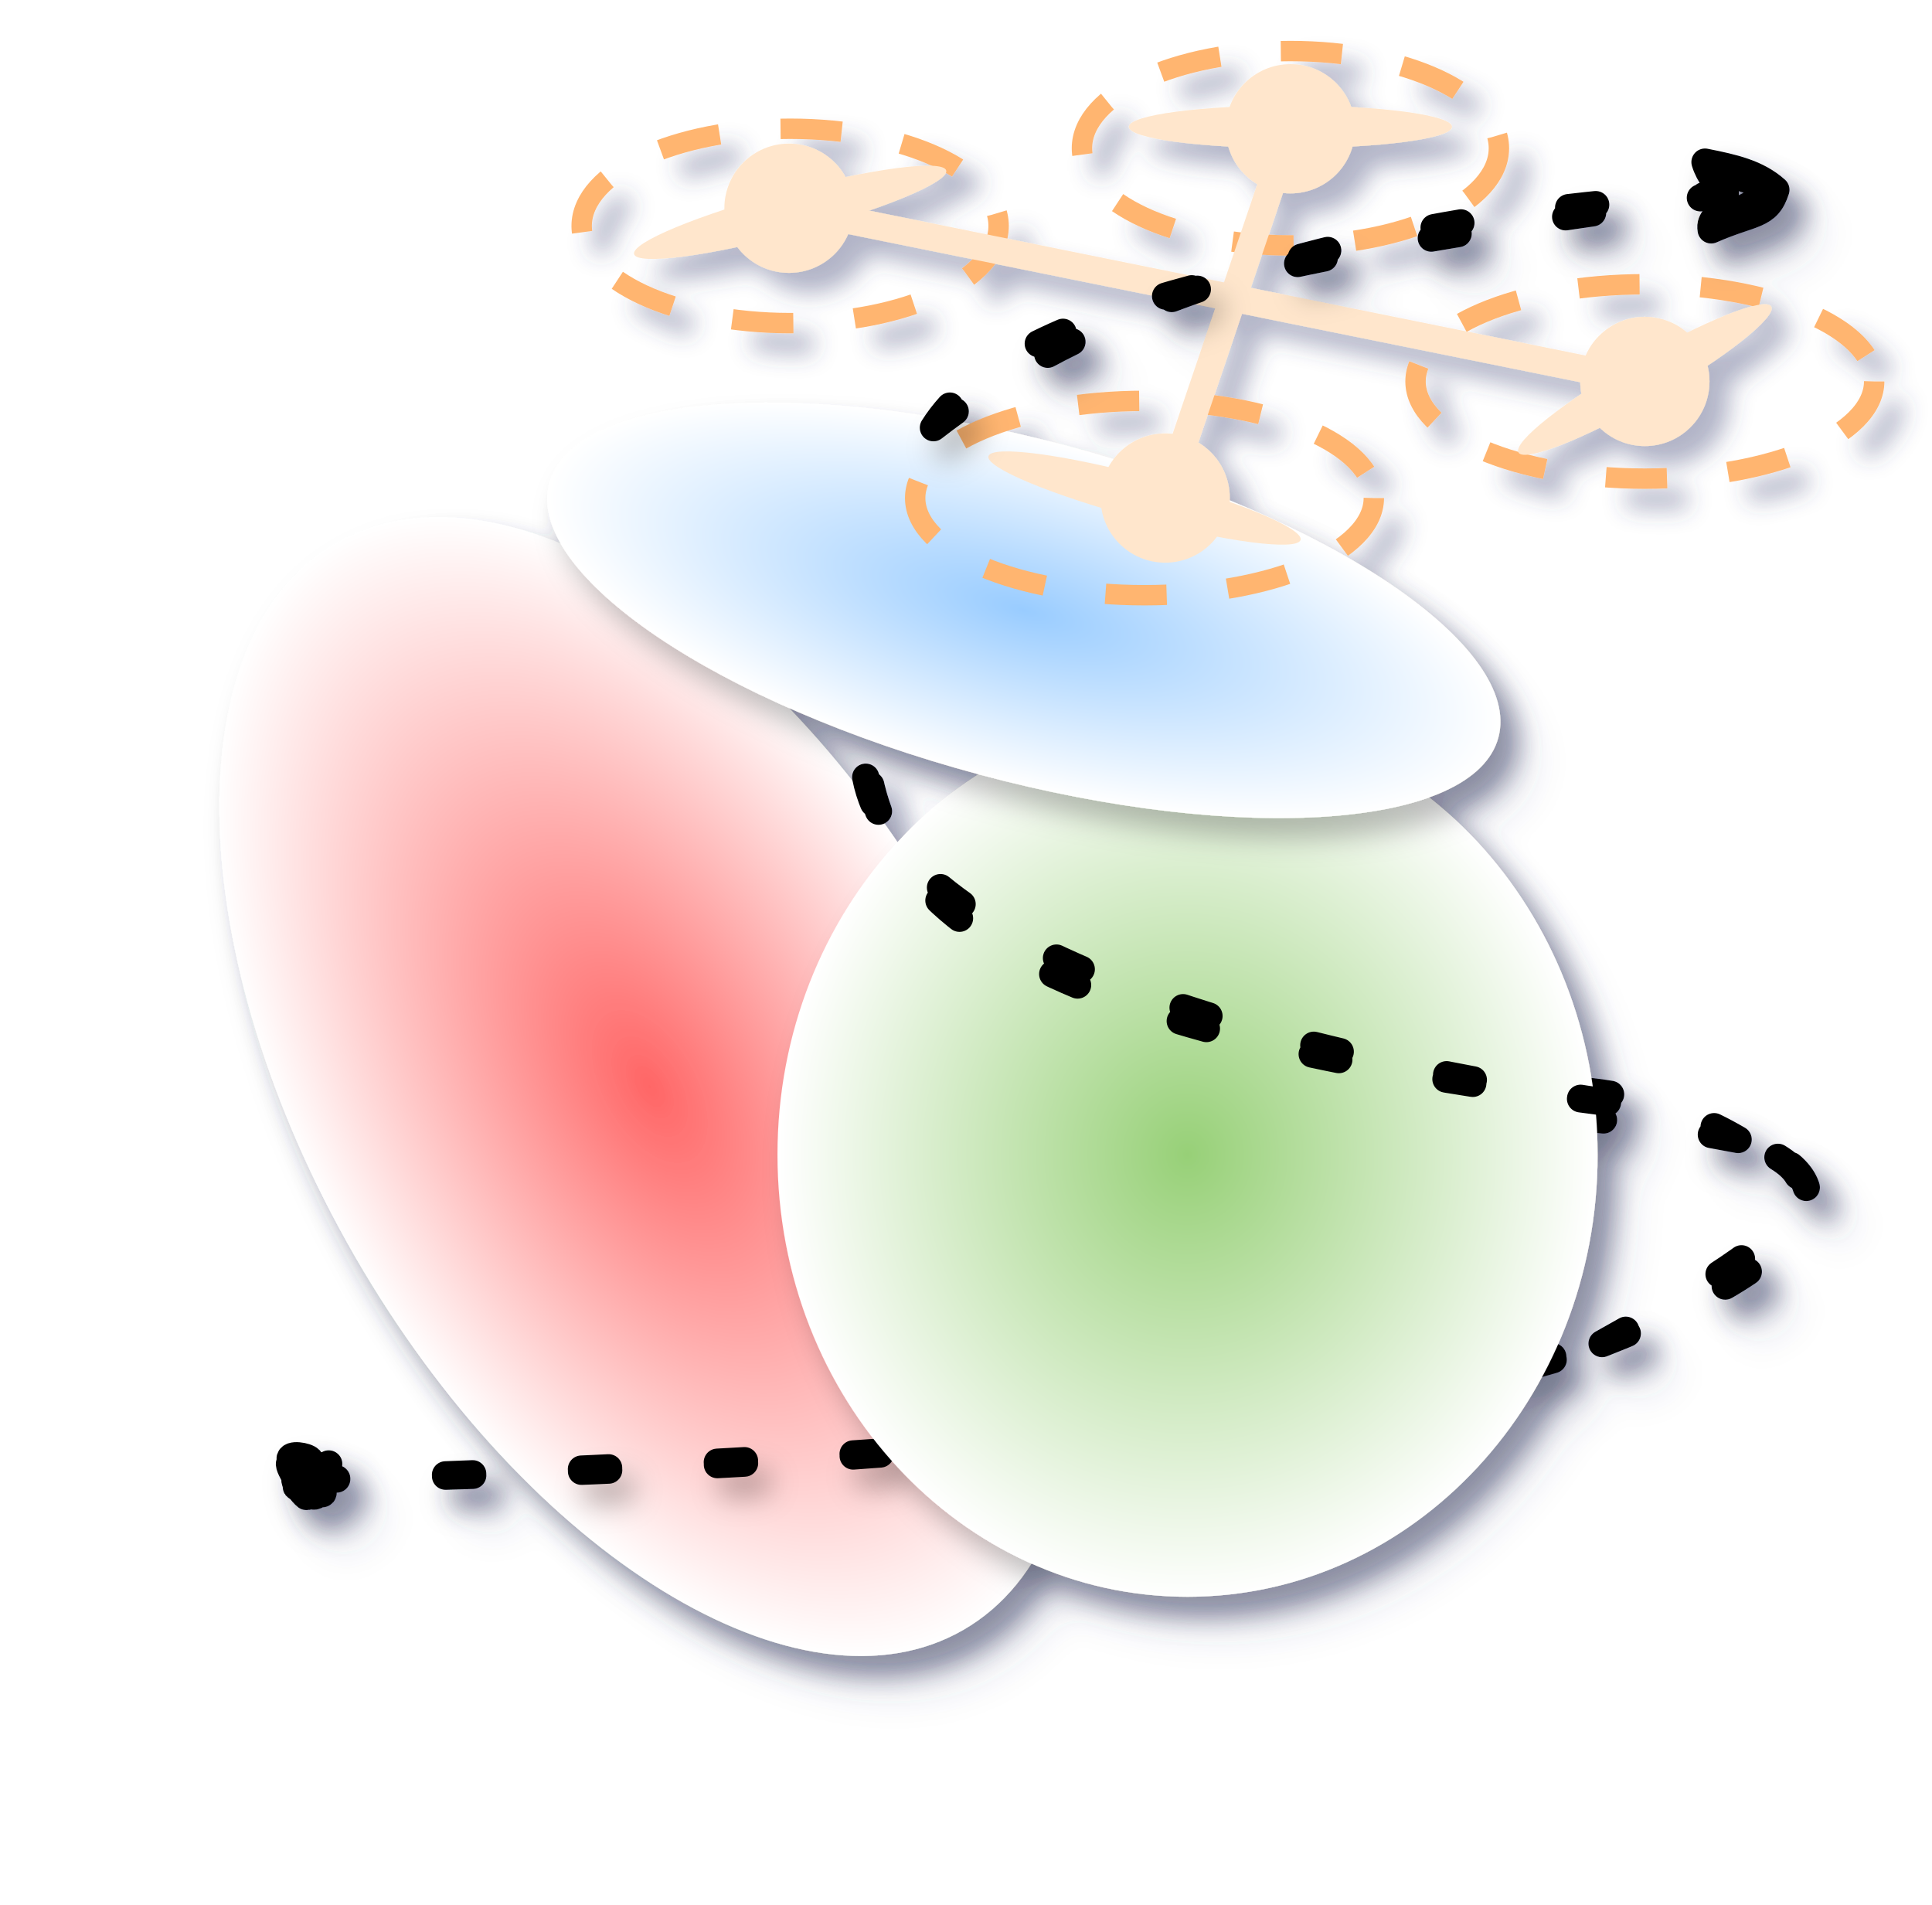
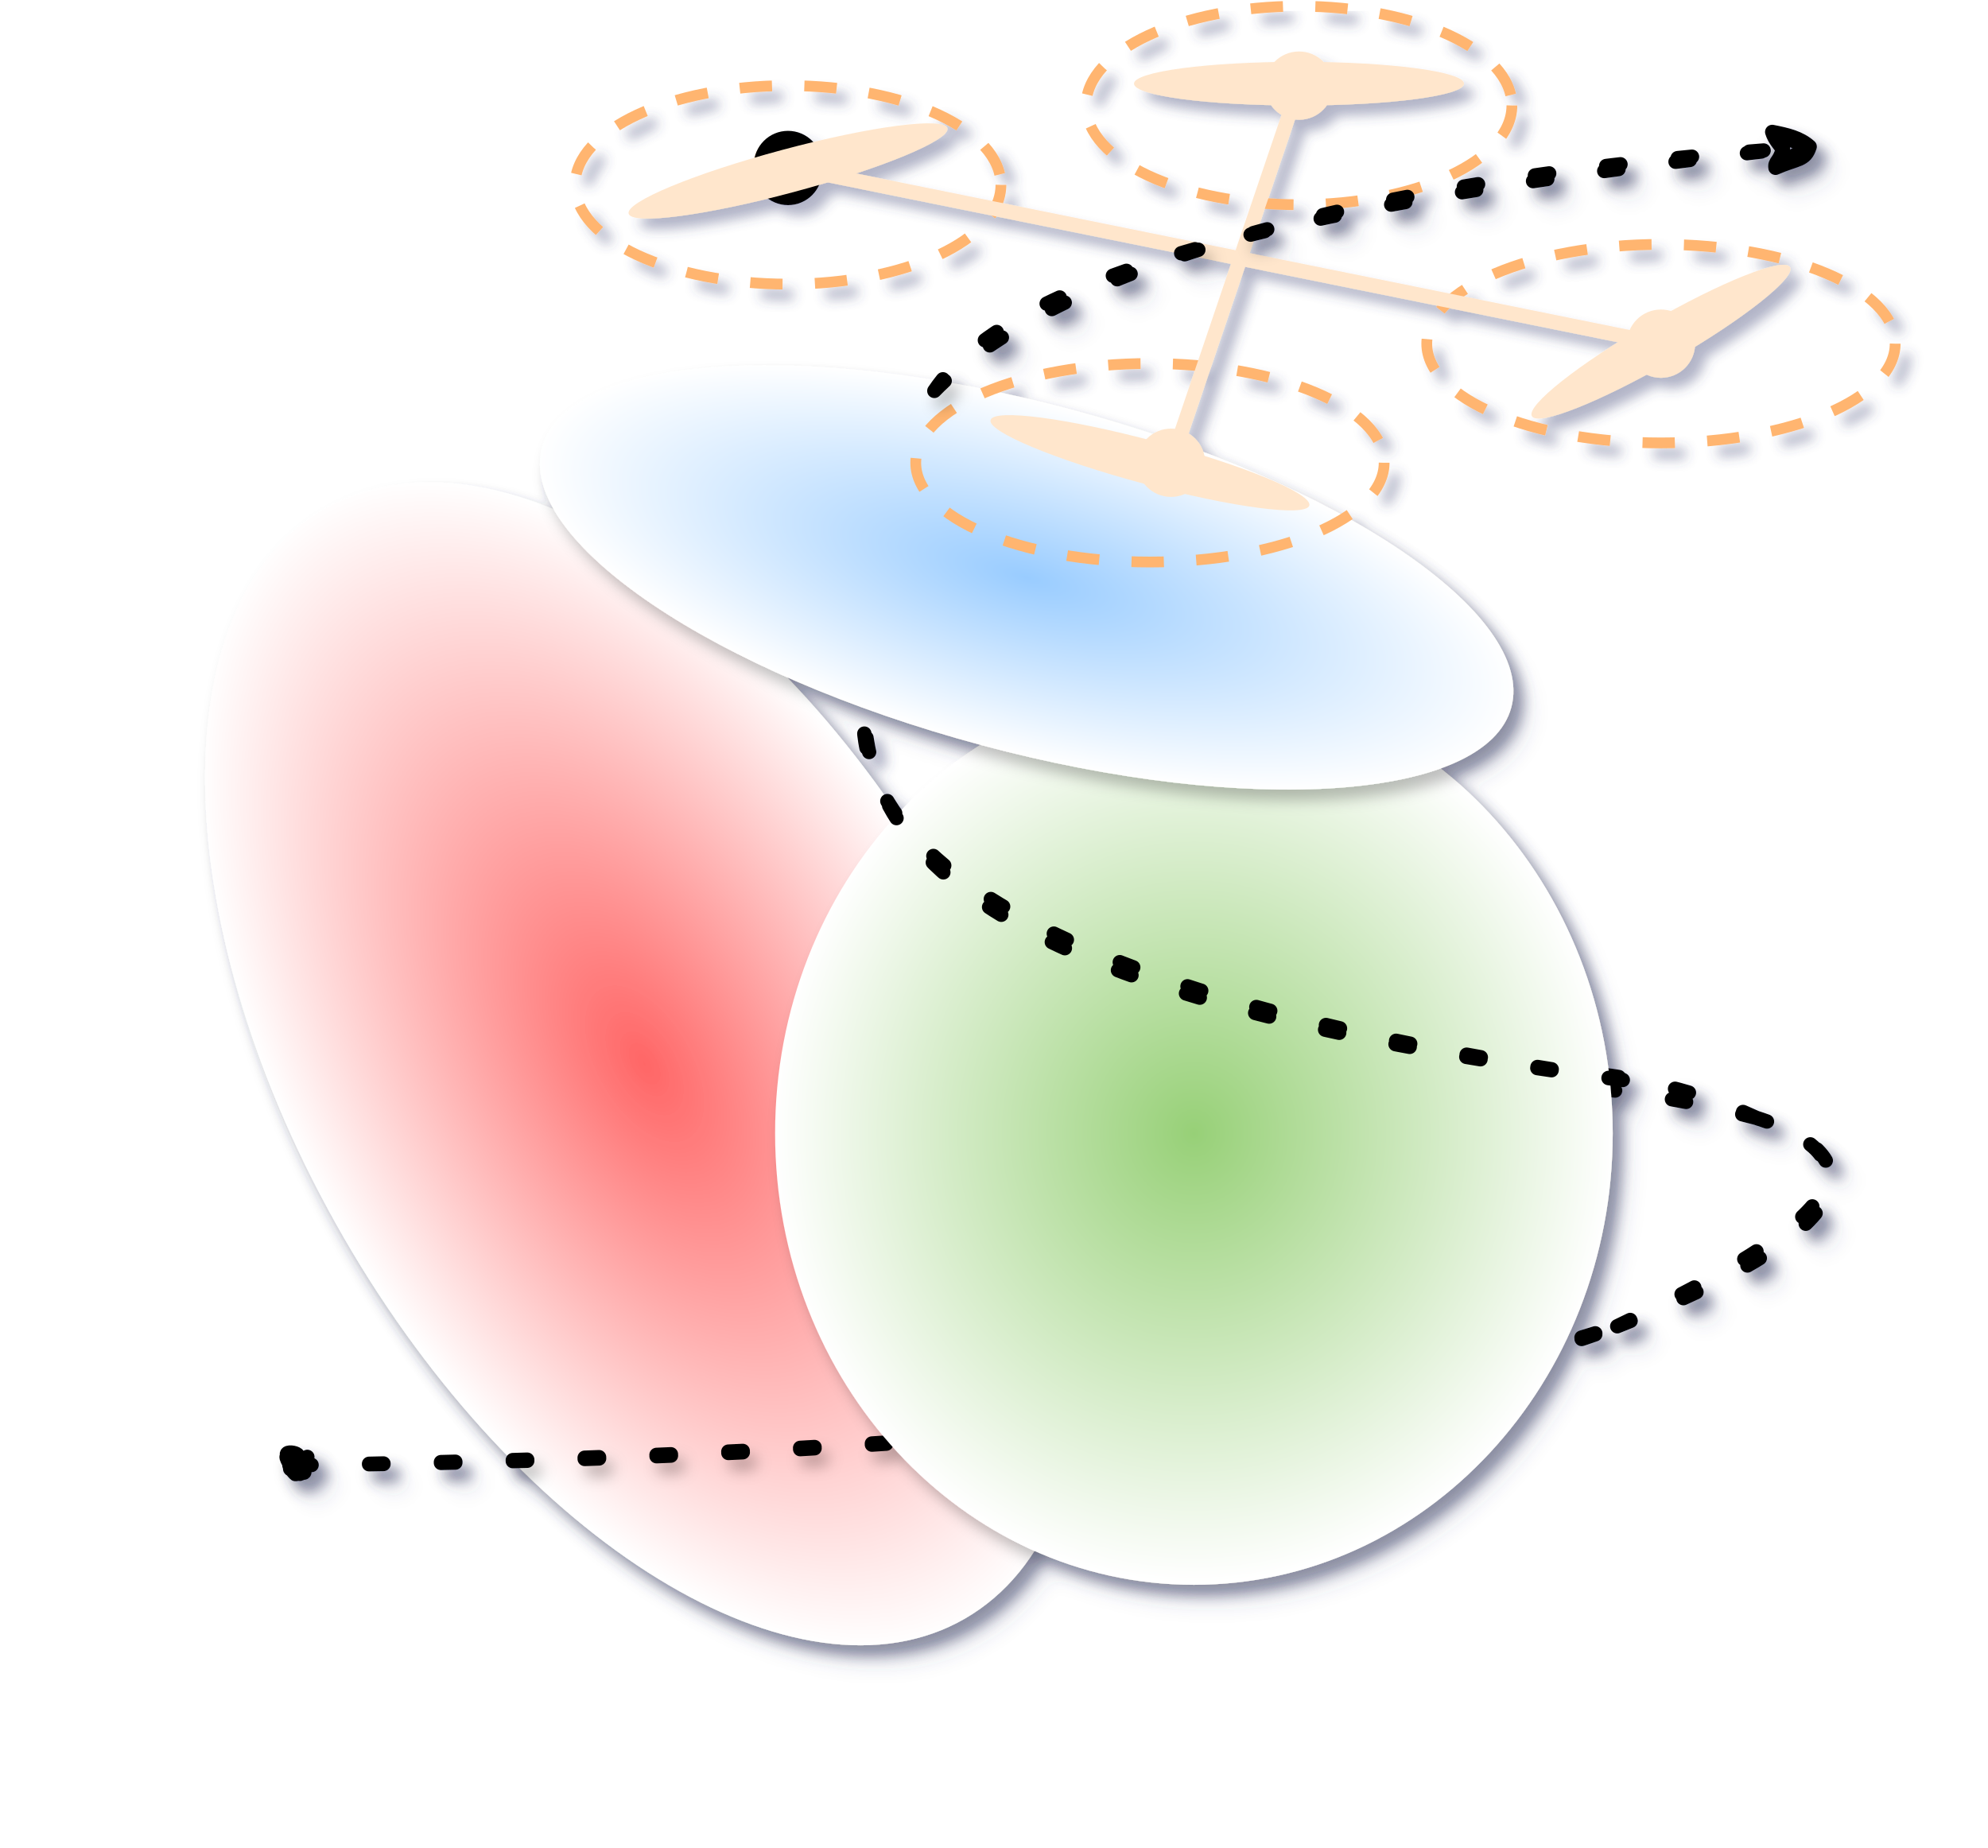
- <svg xmlns="http://www.w3.org/2000/svg" version="1.1" width="284" height="280" viewBox="-0.5 -0.5 284 280">
+ <svg xmlns="http://www.w3.org/2000/svg" version="1.1" width="553" height="514" viewBox="-0.5 -0.5 553 514">
  <defs>
    <radialGradient x1="0%" y1="0%" x2="0%" y2="0%" id="mx-gradient-ff6666-1-ffffff-1-r-0">
      <stop offset="0%" style="stop-color: rgb(255, 102, 102); stop-opacity: 1;" />
      <stop offset="100%" style="stop-color: rgb(255, 255, 255); stop-opacity: 1;" />
    </radialGradient>
    <radialGradient x1="0%" y1="0%" x2="0%" y2="0%" id="mx-gradient-97d077-1-ffffff-1-r-0">
      <stop offset="0%" style="stop-color: rgb(151, 208, 119); stop-opacity: 1;" />
      <stop offset="100%" style="stop-color: rgb(255, 255, 255); stop-opacity: 1;" />
    </radialGradient>
    <radialGradient x1="0%" y1="0%" x2="0%" y2="0%" id="mx-gradient-99ccff-1-ffffff-1-r-0">
      <stop offset="0%" style="stop-color: rgb(153, 204, 255); stop-opacity: 1;" />
      <stop offset="100%" style="stop-color: rgb(255, 255, 255); stop-opacity: 1;" />
    </radialGradient>
    <filter id="dropShadow">
      <feGaussianBlur in="SourceAlpha" stdDeviation="1.7" result="blur" />
      <feOffset in="blur" dx="3" dy="3" result="offsetBlur" />
      <feFlood flood-color="#3D4574" flood-opacity="0.4" result="offsetColor" />
      <feComposite in="offsetColor" in2="offsetBlur" operator="in" result="offsetBlur" />
      <feBlend in="SourceGraphic" in2="offsetBlur" />
    </filter>
  </defs>
  <g filter="url(#dropShadow)">
    <g data-cell-id="0">
      <g data-cell-id="1">
-         <g data-cell-id="1YbNKV7ilaDfTkEWuPSu-1">
-           <g style="filter: drop-shadow(rgba(0, 0, 0, 0.25) 2px 3px 2px);">
-             <ellipse cx="95" cy="159.22" rx="50" ry="92.22" fill="url(#mx-gradient-ff6666-1-ffffff-1-r-0)" stroke="none" transform="rotate(-30,95,159.22)" pointer-events="all" />
-           </g>
-         </g>
-         <g data-cell-id="1YbNKV7ilaDfTkEWuPSu-4">
-           <g style="filter: drop-shadow(rgba(0, 0, 0, 0.25) 2px 3px 2px);">
-             <path d="M 45 217 Q 185 217 235 197 Q 285 177 255 167 Q 225 157 190 162 Q 155 167 145 162 Q 135 157 173.26 164.65" fill="none" stroke="none" pointer-events="stroke" />
-             <ellipse cx="45" cy="217" rx="0" ry="0" fill="none" stroke="none" pointer-events="all" />
-             <path d="M 180.61 166.12 L 169.83 169.06 L 173.26 164.65 L 171.79 159.26 Z" fill="none" stroke="none" pointer-events="all" />
-             <path d="M 45 217 C 138.56 213.99 205.62 207.98 235 197 M 45 217 C 139.88 215.08 197.19 207.53 235 197 M 235 197 C 265.48 180 272.27 173.03 255 167 M 235 197 C 268.28 184.01 272.78 172.55 255 167 M 255 167 C 235.67 163.23 217.07 162.59 190 162 M 255 167 C 236 155.9 215.78 159.56 190 162 M 190 162 C 163.39 168.82 155.42 169.01 145 162 M 190 162 C 170.14 164.98 153.65 163.15 145 162 M 145 162 C 135.54 157.6 151.52 156.47 173.26 164.65 M 145 162 C 137.56 157.24 148.05 159.96 173.26 164.65" fill="none" stroke="rgb(0, 0, 0)" stroke-width="4" stroke-linejoin="round" stroke-linecap="round" stroke-miterlimit="10" stroke-dasharray="4 16" pointer-events="stroke" />
-             <path d="M 43.1 215.72 C 43.1 215.72 43.1 215.72 43.1 215.72 M 43.1 215.72 C 43.1 215.72 43.1 215.72 43.1 215.72" fill="none" stroke="rgb(0, 0, 0)" stroke-width="2" stroke-linejoin="round" stroke-linecap="round" stroke-miterlimit="10" pointer-events="all" />
-             <path d="M 43.78 215.57 C 43.61 215.67 43.02 215.4 43.17 215.64 C 43.32 215.87 44.35 216.91 44.68 216.98 C 45.01 217.04 45.18 215.97 45.15 216.03 C 45.12 216.09 44.3 216.86 44.52 217.34 C 44.73 217.81 46.04 218.85 46.45 218.87 C 46.85 218.88 47.53 217.57 46.96 217.44 C 46.4 217.3 43.34 218.41 43.07 218.07 C 42.81 217.72 44.77 215.22 45.39 215.36 C 46 215.5 46.5 218.35 46.74 218.88 C 46.98 219.4 47.15 218.68 46.84 218.51 M 47.82 214.69 C 48.09 214.67 44.94 215.64 44.5 216.07 C 44.06 216.5 45.1 217.6 45.19 217.27 C 45.29 216.93 45.56 214.61 45.05 214.06 C 44.54 213.52 42.06 213.12 42.14 214.01 C 42.22 214.9 44.66 219.03 45.54 219.39 C 46.41 219.75 47.81 216.58 47.37 216.15 C 46.94 215.72 43.37 216.26 42.91 216.81 C 42.44 217.36 44.72 219.82 44.58 219.45 C 44.44 219.08 41.77 215.14 42.07 214.6 C 42.38 214.06 46.09 216.21 46.4 216.21" fill="none" stroke="rgb(0, 0, 0)" stroke-width="4" stroke-linejoin="round" stroke-linecap="round" stroke-miterlimit="10" pointer-events="all" />
-             <path d="M 171.77 159.29 C 171.77 159.29 171.77 159.29 171.77 159.29 M 171.77 159.29 C 171.77 159.29 171.77 159.29 171.77 159.29" fill="none" stroke="rgb(0, 0, 0)" stroke-width="2" stroke-linejoin="round" stroke-linecap="round" stroke-miterlimit="10" pointer-events="all" />
-             <path d="M 180.61 166.12 C 175.96 167.98 173.04 165.96 169.83 169.06 M 180.61 166.12 C 177.23 166.45 175.4 167.41 169.83 169.06 M 169.83 169.06 C 171.52 168.98 172.67 167.07 173.26 164.65 M 169.83 169.06 C 170.02 168.64 171.7 167.76 173.26 164.65 M 173.26 164.65 C 172.19 161.86 171.87 161.67 171.79 159.26 M 173.26 164.65 C 172.99 163.49 172.63 161.69 171.79 159.26 M 171.79 159.26 C 175.24 162.4 174.63 160.48 180.61 166.12 M 171.79 159.26 C 173.27 160.24 177.47 162.85 180.61 166.12" fill="none" stroke="rgb(0, 0, 0)" stroke-width="4" stroke-linejoin="round" stroke-linecap="round" stroke-miterlimit="10" pointer-events="all" />
-           </g>
-         </g>
-         <g data-cell-id="1YbNKV7ilaDfTkEWuPSu-3">
-           <g style="filter: drop-shadow(rgba(0, 0, 0, 0.25) 2px 3px 2px);">
-             <ellipse cx="174.07" cy="169.22" rx="65" ry="60.28" fill="url(#mx-gradient-97d077-1-ffffff-1-r-0)" stroke="none" transform="rotate(90,174.07,169.22)" pointer-events="all" />
-           </g>
-         </g>
-         <g data-cell-id="1YbNKV7ilaDfTkEWuPSu-2">
-           <g style="filter: drop-shadow(rgba(0, 0, 0, 0.25) 2px 3px 2px);">
-             <ellipse cx="150" cy="89.22" rx="25" ry="72.22" fill="url(#mx-gradient-99ccff-1-ffffff-1-r-0)" stroke="none" transform="rotate(-75,150,89.22)" pointer-events="all" />
-           </g>
-         </g>
-         <g data-cell-id="1YbNKV7ilaDfTkEWuPSu-28">
-           <g>
-             <path d="M 235.8 161.55 Q 125 147 126.6 107.33" fill="none" stroke="none" pointer-events="stroke" />
-             <path d="M 235.8 161.55 C 160.92 150.31 123.35 130.53 126.6 107.33 M 235.8 161.55 C 159.67 151.82 127.13 137.27 126.6 107.33" fill="none" stroke="rgb(0, 0, 0)" stroke-width="4" stroke-linejoin="round" stroke-linecap="round" stroke-miterlimit="10" stroke-dasharray="4 16" pointer-events="stroke" />
-           </g>
-         </g>
-         <g data-cell-id="1YbNKV7ilaDfTkEWuPSu-27">
+         <g data-cell-id="1YbNKV7ilaDfTkEWuPSu-30">
          <g />
-           <g data-cell-id="1YbNKV7ilaDfTkEWuPSu-13">
-             <g>
-               <ellipse cx="115.65" cy="32.71" rx="30.645" ry="14.286" fill="none" stroke="#ffb570" stroke-width="3" stroke-dasharray="9 9" pointer-events="all" />
+           <g data-cell-id="1YbNKV7ilaDfTkEWuPSu-1">
+             <g style="filter: drop-shadow(rgba(0, 0, 0, 0.25) 2px 3px 2px);">
+               <ellipse cx="178.8" cy="295.41" rx="96.632" ry="178.227" fill="url(#mx-gradient-ff6666-1-ffffff-1-r-0)" stroke="none" transform="rotate(-30,178.8,295.41)" pointer-events="all" />
            </g>
          </g>
-           <g data-cell-id="1YbNKV7ilaDfTkEWuPSu-14">
-             <g>
-               <ellipse cx="189.19" cy="21.29" rx="30.645" ry="14.286" fill="none" stroke="#ffb570" stroke-width="3" stroke-dasharray="9 9" pointer-events="all" />
+           <g data-cell-id="1YbNKV7ilaDfTkEWuPSu-4">
+             <g style="filter: drop-shadow(rgba(0, 0, 0, 0.25) 2px 3px 2px);">
+               <path d="M 82.17 407.08 Q 352.74 407.08 449.37 368.43 Q 546 329.78 488.02 310.45 Q 430.04 291.12 362.4 300.79 Q 294.76 310.45 275.43 300.79 Q 256.1 291.12 341 308.1" fill="none" stroke="none" pointer-events="stroke" />
+               <ellipse cx="82.17" cy="407.08" rx="0" ry="0" fill="none" stroke="none" pointer-events="all" />
+               <path d="M 348.35 309.57 L 337.56 312.52 L 341 308.1 L 339.53 302.71 Z" fill="none" stroke="none" pointer-events="all" />
+               <path d="M 82.17 407.08 C 262.78 404.07 388.91 391.84 449.37 368.43 M 82.17 407.08 C 264.09 405.16 380.47 391.39 449.37 368.43 M 449.37 368.43 C 510.94 339 523.95 322.7 488.02 310.45 M 449.37 368.43 C 513.73 343.01 524.45 322.22 488.02 310.45 M 488.02 310.45 C 450.04 300.46 411.23 298.27 362.4 300.79 M 488.02 310.45 C 450.37 293.13 409.94 295.23 362.4 300.79 M 362.4 300.79 C 314.03 310.71 292.07 310.9 275.43 300.79 M 362.4 300.79 C 320.78 306.88 290.3 305.05 275.43 300.79 M 275.43 300.79 C 259.75 293.28 288.17 293.7 341 308.1 M 275.43 300.79 C 261.77 292.92 284.7 297.19 341 308.1" fill="none" stroke="rgb(0, 0, 0)" stroke-width="4" stroke-linejoin="round" stroke-linecap="round" stroke-miterlimit="10" stroke-dasharray="4 16" pointer-events="stroke" />
+               <path d="M 80.42 405.62 C 80.42 405.62 80.42 405.62 80.42 405.62 M 80.42 405.62 C 80.42 405.62 80.42 405.62 80.42 405.62" fill="none" stroke="rgb(0, 0, 0)" stroke-width="2" stroke-linejoin="round" stroke-linecap="round" stroke-miterlimit="10" pointer-events="all" />
+               <path d="M 80.95 405.66 C 80.78 405.75 80.19 405.49 80.34 405.72 C 80.49 405.95 81.52 406.99 81.85 407.06 C 82.18 407.12 82.35 406.06 82.32 406.12 C 82.29 406.18 81.47 406.95 81.68 407.42 C 81.9 407.89 83.21 408.93 83.61 408.95 C 84.02 408.96 84.69 407.65 84.13 407.52 C 83.57 407.38 80.5 408.49 80.24 408.15 C 79.98 407.8 81.94 405.31 82.55 405.44 C 83.17 405.58 83.67 408.43 83.91 408.96 C 84.15 409.49 84.32 408.76 84 408.59 M 84.99 404.78 C 85.26 404.75 82.1 405.72 81.67 406.15 C 81.23 406.58 82.27 407.69 82.36 407.35 C 82.45 407.02 82.73 404.69 82.22 404.14 C 81.71 403.6 79.23 403.2 79.31 404.09 C 79.39 404.98 81.83 409.12 82.7 409.47 C 83.58 409.83 84.98 406.66 84.54 406.23 C 84.1 405.8 80.54 406.34 80.07 406.89 C 79.61 407.44 81.88 409.9 81.74 409.53 C 81.61 409.16 78.94 405.22 79.24 404.68 C 79.55 404.14 83.26 406.29 83.57 406.29" fill="none" stroke="rgb(0, 0, 0)" stroke-width="4" stroke-linejoin="round" stroke-linecap="round" stroke-miterlimit="10" pointer-events="all" />
+               <path d="M 339.75 302.45 C 339.75 302.45 339.75 302.45 339.75 302.45 M 339.75 302.45 C 339.75 302.45 339.75 302.45 339.75 302.45" fill="none" stroke="rgb(0, 0, 0)" stroke-width="2" stroke-linejoin="round" stroke-linecap="round" stroke-miterlimit="10" pointer-events="all" />
+               <path d="M 348.35 309.57 C 343.69 311.44 340.77 309.41 337.56 312.52 M 348.35 309.57 C 344.97 309.9 343.14 310.87 337.56 312.52 M 337.56 312.52 C 339.26 312.44 340.41 310.53 341 308.1 M 337.56 312.52 C 337.75 312.09 339.44 311.22 341 308.1 M 341 308.1 C 339.93 305.31 339.61 305.12 339.53 302.71 M 341 308.1 C 340.73 306.94 340.37 305.14 339.53 302.71 M 339.53 302.71 C 342.98 305.85 342.37 303.93 348.35 309.57 M 339.53 302.71 C 341.01 303.69 345.21 306.3 348.35 309.57" fill="none" stroke="rgb(0, 0, 0)" stroke-width="4" stroke-linejoin="round" stroke-linecap="round" stroke-miterlimit="10" pointer-events="all" />
            </g>
          </g>
-           <g data-cell-id="1YbNKV7ilaDfTkEWuPSu-15">
-             <g>
-               <ellipse cx="167.74" cy="72.71" rx="33.71" ry="14.286" fill="none" stroke="#ffb570" stroke-width="3" stroke-dasharray="9 9" pointer-events="all" />
+           <g data-cell-id="1YbNKV7ilaDfTkEWuPSu-3">
+             <g style="filter: drop-shadow(rgba(0, 0, 0, 0.25) 2px 3px 2px);">
+               <ellipse cx="331.61" cy="314.74" rx="125.621" ry="116.499" fill="url(#mx-gradient-97d077-1-ffffff-1-r-0)" stroke="none" transform="rotate(90,331.61,314.74)" pointer-events="all" />
            </g>
          </g>
-           <g data-cell-id="1YbNKV7ilaDfTkEWuPSu-17">
-             <g>
-               <ellipse cx="241.29" cy="55.57" rx="33.71" ry="14.286" fill="none" stroke="#ffb570" stroke-width="3" stroke-dasharray="9 9" pointer-events="all" />
+           <g data-cell-id="1YbNKV7ilaDfTkEWuPSu-2">
+             <g style="filter: drop-shadow(rgba(0, 0, 0, 0.25) 2px 3px 2px);">
+               <ellipse cx="285.09" cy="160.13" rx="48.316" ry="139.575" fill="url(#mx-gradient-99ccff-1-ffffff-1-r-0)" stroke="none" transform="rotate(-75,285.09,160.13)" pointer-events="all" />
            </g>
          </g>
-           <g data-cell-id="1YbNKV7ilaDfTkEWuPSu-18">
+           <g data-cell-id="1YbNKV7ilaDfTkEWuPSu-28">
            <g>
-               <path d="M 186.78 25.53 L 173.19 65.61" fill="none" stroke="#ffe6cc" stroke-width="4" stroke-miterlimit="10" pointer-events="stroke" />
-               <ellipse cx="189.19" cy="18.43" rx="7.5" ry="7.5" fill="#ffe6cc" stroke="#ffe6cc" stroke-width="4" pointer-events="all" />
-               <ellipse cx="170.78" cy="72.71" rx="7.5" ry="7.5" fill="#ffe6cc" stroke="#ffe6cc" stroke-width="4" pointer-events="all" />
+               <path d="M 450.91 299.92 Q 236.78 271.8 239.88 195.13" fill="none" stroke="none" pointer-events="stroke" />
+               <path d="M 450.91 299.92 C 307.15 279.63 235.63 243 239.88 195.13 M 450.91 299.92 C 305.89 281.14 239.41 249.74 239.88 195.13" fill="none" stroke="rgb(0, 0, 0)" stroke-width="4" stroke-linejoin="round" stroke-linecap="round" stroke-miterlimit="10" stroke-dasharray="4 16" pointer-events="stroke" />
            </g>
          </g>
-           <g data-cell-id="1YbNKV7ilaDfTkEWuPSu-19">
-             <g>
-               <path d="M 122.83 31.6 L 233.94 54.08" fill="none" stroke="#ffe6cc" stroke-width="4" stroke-miterlimit="10" pointer-events="stroke" />
-               <ellipse cx="115.48" cy="30.11" rx="7.5" ry="7.5" fill="#ffe6cc" stroke="#ffe6cc" stroke-width="4" pointer-events="all" />
-               <ellipse cx="241.29" cy="55.57" rx="7.5" ry="7.5" fill="#ffe6cc" stroke="#ffe6cc" stroke-width="4" pointer-events="all" />
+           <g data-cell-id="1YbNKV7ilaDfTkEWuPSu-27">
+             <g />
+             <g data-cell-id="1YbNKV7ilaDfTkEWuPSu-13">
+               <g>
+                 <ellipse cx="218.7" cy="50.93" rx="59.226" ry="27.609" fill="none" stroke="#ffb570" stroke-width="3" stroke-dasharray="9 9" pointer-events="all" />
+               </g>
+             </g>
+             <g data-cell-id="1YbNKV7ilaDfTkEWuPSu-14">
+               <g>
+                 <ellipse cx="360.84" cy="28.84" rx="59.226" ry="27.609" fill="none" stroke="#ffb570" stroke-width="3" stroke-dasharray="9 9" pointer-events="all" />
+               </g>
+             </g>
+             <g data-cell-id="1YbNKV7ilaDfTkEWuPSu-15">
+               <g>
+                 <ellipse cx="319.38" cy="128.23" rx="65.149" ry="27.609" fill="none" stroke="#ffb570" stroke-width="3" stroke-dasharray="9 9" pointer-events="all" />
+               </g>
+             </g>
+             <g data-cell-id="1YbNKV7ilaDfTkEWuPSu-17">
+               <g>
+                 <ellipse cx="461.53" cy="95.1" rx="65.149" ry="27.609" fill="none" stroke="#ffb570" stroke-width="3" stroke-dasharray="9 9" pointer-events="all" />
+               </g>
+             </g>
+             <g data-cell-id="1YbNKV7ilaDfTkEWuPSu-18">
+               <g>
+                 <path d="M 358.43 30.42 L 327.66 121.13" fill="none" stroke="#ffe6cc" stroke-width="4" stroke-miterlimit="10" pointer-events="stroke" />
+                 <ellipse cx="360.84" cy="23.32" rx="7.5" ry="7.5" fill="#ffe6cc" stroke="#ffe6cc" stroke-width="4" pointer-events="all" />
+                 <ellipse cx="325.25" cy="128.23" rx="7.5" ry="7.5" fill="#ffe6cc" stroke="#ffe6cc" stroke-width="4" pointer-events="all" />
+               </g>
+             </g>
+             <g data-cell-id="1YbNKV7ilaDfTkEWuPSu-19">
+               <g>
+                 <path d="M 225.74 47.38 L 454.17 93.61" fill="none" stroke="#ffe6cc" stroke-width="4" stroke-miterlimit="10" pointer-events="stroke" />
+                 <ellipse cx="218.38" cy="45.89" rx="7.5" ry="7.5" fill="#ffe6cc" stroke="#ffe6cc" stroke-width="4" pointer-events="all" />
+                 <ellipse cx="461.53" cy="95.1" rx="7.5" ry="7.5" fill="#ffe6cc" stroke="#ffe6cc" stroke-width="4" pointer-events="all" />
+               </g>
+             </g>
+             <g data-cell-id="1YbNKV7ilaDfTkEWuPSu-20">
+               <g>
+                 <ellipse cx="319.38" cy="128.23" rx="45.9" ry="6.074" fill="#ffe6cc" stroke="none" transform="rotate(15,319.38,128.23)" pointer-events="all" />
+               </g>
+             </g>
+             <g data-cell-id="1YbNKV7ilaDfTkEWuPSu-21">
+               <g>
+                 <ellipse cx="461.53" cy="94.55" rx="41.458" ry="6.074" fill="#ffe6cc" stroke="none" transform="rotate(-30,461.53,94.55)" pointer-events="all" />
+               </g>
+             </g>
+             <g data-cell-id="1YbNKV7ilaDfTkEWuPSu-24">
+               <g>
+                 <ellipse cx="360.84" cy="22.77" rx="45.9" ry="6.074" fill="#ffe6cc" stroke="none" pointer-events="all" />
+               </g>
+             </g>
+             <g data-cell-id="1YbNKV7ilaDfTkEWuPSu-26">
+               <g>
+                 <path d="M 218.7 52.9 L 218.7 54.56" fill="none" stroke="rgb(0, 0, 0)" stroke-width="4" stroke-miterlimit="10" pointer-events="stroke" />
+                 <ellipse cx="218.7" cy="45.4" rx="7.5" ry="7.5" fill="rgb(0, 0, 0)" stroke="rgb(0, 0, 0)" stroke-width="4" pointer-events="all" />
+                 <ellipse cx="218.7" cy="47.06" rx="7.5" ry="7.5" fill="rgb(0, 0, 0)" stroke="rgb(0, 0, 0)" stroke-width="4" pointer-events="all" />
+               </g>
+             </g>
+             <g data-cell-id="1YbNKV7ilaDfTkEWuPSu-25">
+               <g>
+                 <ellipse cx="218.7" cy="47.06" rx="45.9" ry="6.074" fill="#ffe6cc" stroke="none" transform="rotate(-15,218.7,47.06)" pointer-events="all" />
+               </g>
            </g>
          </g>
-           <g data-cell-id="1YbNKV7ilaDfTkEWuPSu-20">
-             <g>
-               <ellipse cx="167.74" cy="72.71" rx="23.75" ry="3.143" fill="#ffe6cc" stroke="none" transform="rotate(15,167.74,72.71)" pointer-events="all" />
+           <g data-cell-id="1YbNKV7ilaDfTkEWuPSu-29">
+             <g style="filter: drop-shadow(rgba(0, 0, 0, 0.25) 2px 3px 2px);">
+               <path d="M 259.41 108.23 Q 294.76 59.21 495.42 40.97" fill="none" stroke="none" pointer-events="stroke" />
+               <path d="M 502.89 40.29 L 493.39 46.17 L 495.42 40.97 L 492.48 36.21 Z" fill="none" stroke="none" pointer-events="all" />
+               <path d="M 259.41 108.23 C 281.97 74.69 364.27 55.6 495.42 40.97 M 259.41 108.23 C 287.53 79.38 361.32 50.74 495.42 40.97" fill="none" stroke="rgb(0, 0, 0)" stroke-width="4" stroke-linejoin="round" stroke-linecap="round" stroke-miterlimit="10" stroke-dasharray="4 16" pointer-events="stroke" />
+               <path d="M 492.39 36.31 C 492.39 36.31 492.39 36.31 492.39 36.31 M 492.39 36.31 C 492.39 36.31 492.39 36.31 492.39 36.31" fill="none" stroke="rgb(0, 0, 0)" stroke-width="2" stroke-linejoin="round" stroke-linecap="round" stroke-miterlimit="10" pointer-events="all" />
+               <path d="M 502.89 40.29 C 501.63 44.24 499.51 43.49 493.39 46.17 M 502.89 40.29 C 501.43 41.84 497.82 42.4 493.39 46.17 M 493.39 46.17 C 493.1 44.42 494.53 44.54 495.42 40.97 M 493.39 46.17 C 494.15 45.05 494.66 44.12 495.42 40.97 M 495.42 40.97 C 495.65 39.37 494.41 39.44 492.48 36.21 M 495.42 40.97 C 494.35 39.5 493.1 38.25 492.48 36.21 M 492.48 36.21 C 495.92 38.34 496.51 37.81 502.89 40.29 M 492.48 36.21 C 496.69 37.05 500.11 37.82 502.89 40.29" fill="none" stroke="rgb(0, 0, 0)" stroke-width="4" stroke-linejoin="round" stroke-linecap="round" stroke-miterlimit="10" pointer-events="all" />
            </g>
-           </g>
-           <g data-cell-id="1YbNKV7ilaDfTkEWuPSu-21">
-             <g>
-               <ellipse cx="241.29" cy="55.29" rx="21.452" ry="3.143" fill="#ffe6cc" stroke="none" transform="rotate(-30,241.29,55.29)" pointer-events="all" />
-             </g>
-           </g>
-           <g data-cell-id="1YbNKV7ilaDfTkEWuPSu-24">
-             <g>
-               <ellipse cx="189.19" cy="18.14" rx="23.75" ry="3.143" fill="#ffe6cc" stroke="none" pointer-events="all" />
-             </g>
-           </g>
-           <g data-cell-id="1YbNKV7ilaDfTkEWuPSu-26">
-             <g />
-           </g>
-           <g data-cell-id="1YbNKV7ilaDfTkEWuPSu-25">
-             <g>
-               <ellipse cx="115.65" cy="30.71" rx="23.75" ry="3.143" fill="#ffe6cc" stroke="none" transform="rotate(-15,115.65,30.71)" pointer-events="all" />
-             </g>
-           </g>
-         </g>
-         <g data-cell-id="1YbNKV7ilaDfTkEWuPSu-29">
-           <g style="filter: drop-shadow(rgba(0, 0, 0, 0.25) 2px 3px 2px);">
-             <path d="M 136.71 62.37 Q 155 37 253.08 28.08" fill="none" stroke="none" pointer-events="stroke" />
-             <path d="M 260.55 27.4 L 251.04 33.29 L 253.08 28.08 L 250.13 23.33 Z" fill="none" stroke="none" pointer-events="all" />
-             <path d="M 136.71 62.37 C 147.89 44.59 190.32 36.49 253.08 28.08 M 136.71 62.37 C 153.46 49.29 187.37 31.64 253.08 28.08" fill="none" stroke="rgb(0, 0, 0)" stroke-width="4" stroke-linejoin="round" stroke-linecap="round" stroke-miterlimit="10" stroke-dasharray="4 16" pointer-events="stroke" />
-             <path d="M 250.12 23.34 C 250.12 23.34 250.12 23.34 250.12 23.34 M 250.12 23.34 C 250.12 23.34 250.12 23.34 250.12 23.34" fill="none" stroke="rgb(0, 0, 0)" stroke-width="2" stroke-linejoin="round" stroke-linecap="round" stroke-miterlimit="10" pointer-events="all" />
-             <path d="M 260.55 27.4 C 259.29 31.36 257.16 30.6 251.04 33.29 M 260.55 27.4 C 259.09 28.95 255.47 29.52 251.04 33.29 M 251.04 33.29 C 250.75 31.54 252.19 31.65 253.08 28.08 M 251.04 33.29 C 251.81 32.17 252.32 31.24 253.08 28.08 M 253.08 28.08 C 253.31 26.48 252.06 26.56 250.13 23.33 M 253.08 28.08 C 252.01 26.61 250.75 25.36 250.13 23.33 M 250.13 23.33 C 253.57 25.46 254.17 24.92 260.55 27.4 M 250.13 23.33 C 254.34 24.17 257.77 24.93 260.55 27.4" fill="none" stroke="rgb(0, 0, 0)" stroke-width="4" stroke-linejoin="round" stroke-linecap="round" stroke-miterlimit="10" pointer-events="all" />
          </g>
        </g>
      </g>
    </g>
  </g>
</svg>
